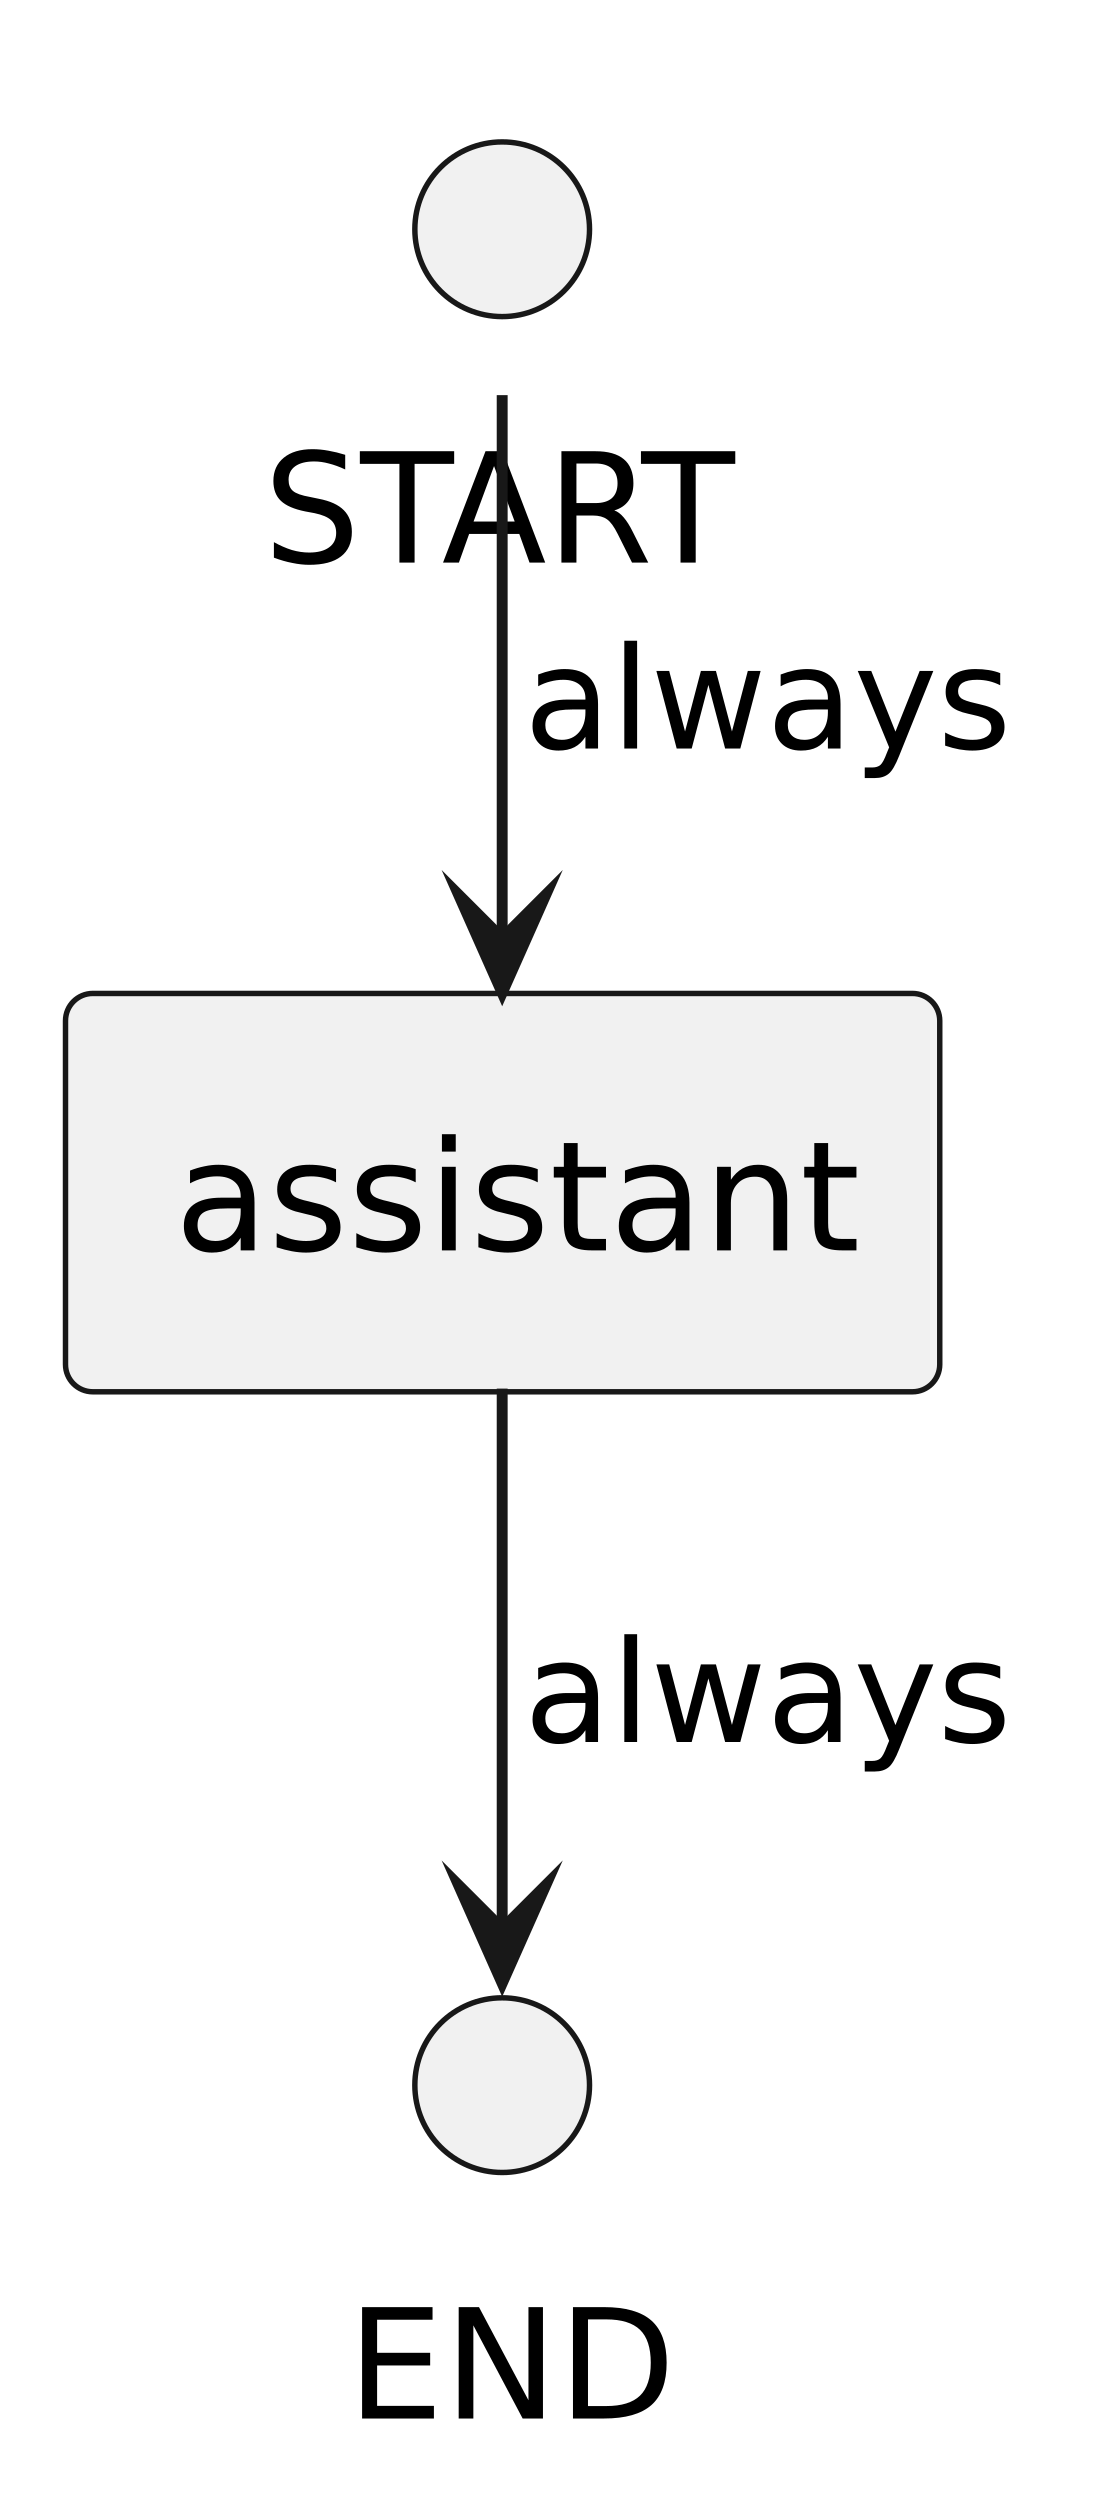
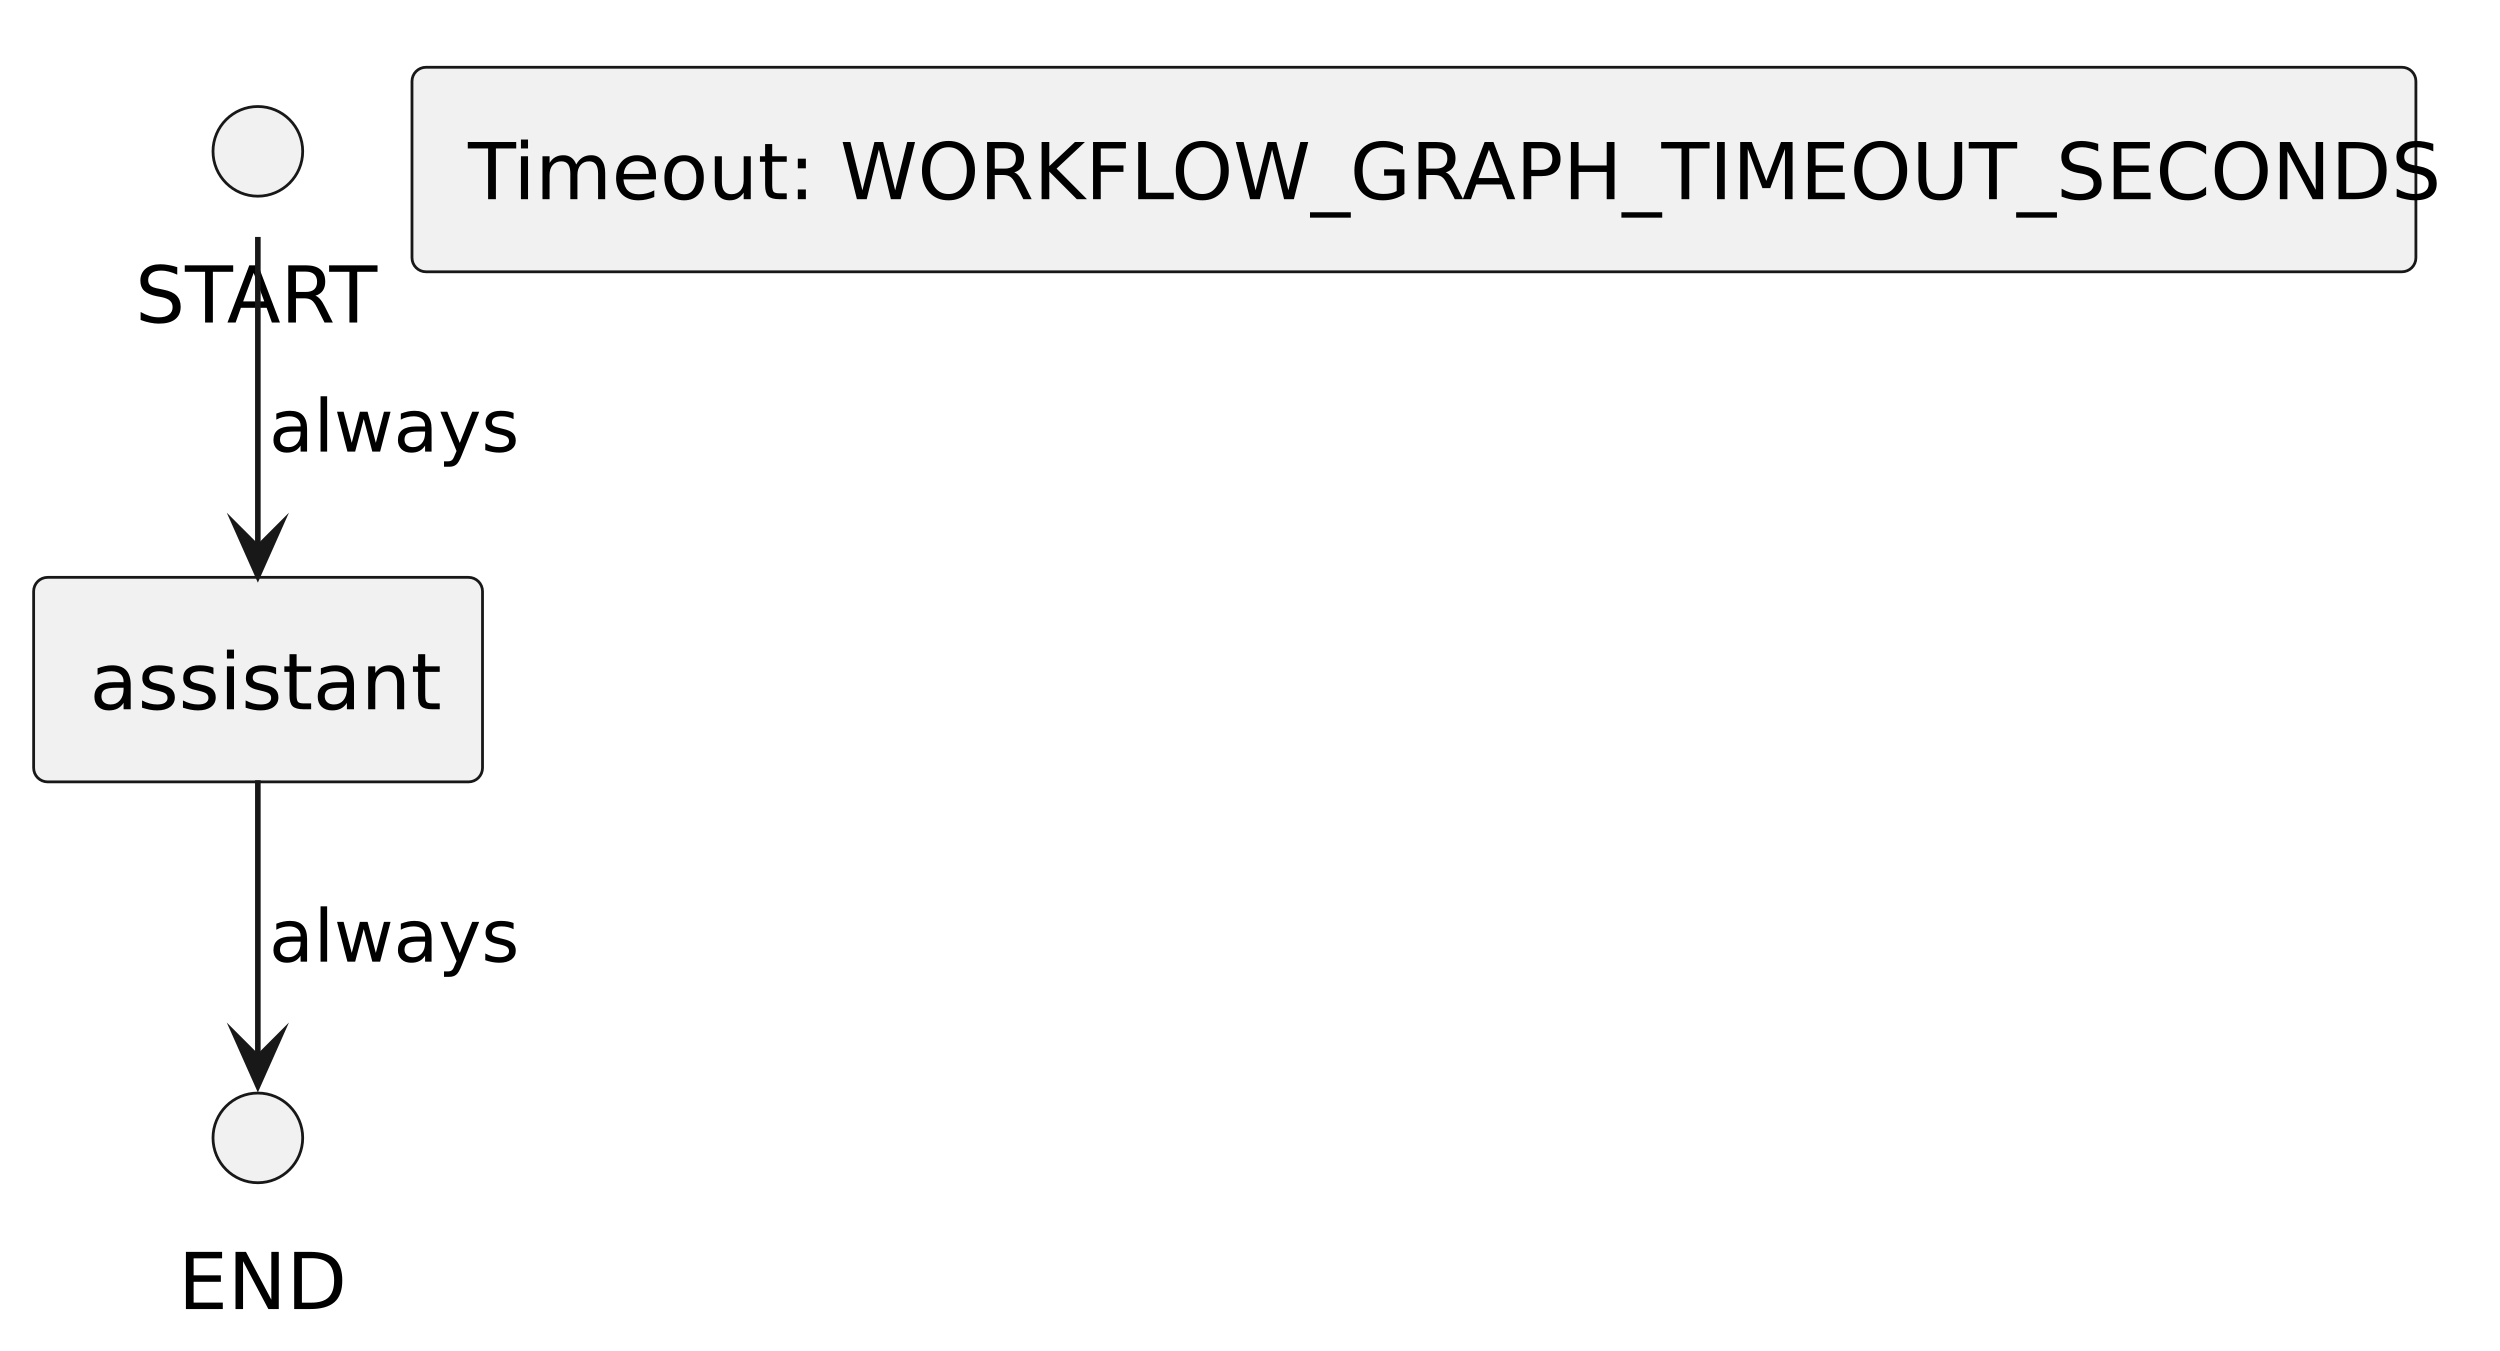
- <svg xmlns="http://www.w3.org/2000/svg" xmlns:xlink="http://www.w3.org/1999/xlink" version="1.1" data-diagram-type="DESCRIPTION" style="width:102px;height:229px;background:#FFFFFF;" width="102px" height="229px" viewBox="0 0 102 229" zoomAndPan="magnify" preserveAspectRatio="none" contentStyleType="text/css">
+ <svg xmlns="http://www.w3.org/2000/svg" xmlns:xlink="http://www.w3.org/1999/xlink" version="1.1" data-diagram-type="DESCRIPTION" style="width:446px;height:241px;background:#FFFFFF;" width="446px" height="241px" viewBox="0 0 446 241" zoomAndPan="magnify" preserveAspectRatio="none" contentStyleType="text/css">
  <defs />
  <g font-family="DejaVu Sans, Liberation Sans, Arial, sans-serif" lengthAdjust="spacing">
    <g class="entity" data-qualified-name="n0" id="ent0001" data-source-line="5">
      <a target="_top" href="//github.com/gorban/api-agent/blob/_____switch_branch_____/demo/prompted/workflows/assistant.md.html" xlink:href="//github.com/gorban/api-agent/blob/_____switch_branch_____/demo/prompted/workflows/assistant.md.html" xlink:type="simple" xlink:actuate="onRequest" xlink:show="new" title="//github.com/gorban/api-agent/blob/_____switch_branch_____/demo/prompted/workflows/assistant.md.html" xlink:title="//github.com/gorban/api-agent/blob/_____switch_branch_____/demo/prompted/workflows/assistant.md.html">
-         <rect x="6" y="91" width="80.081" height="36.488" fill="#F1F1F1" style="stroke:#181818;stroke-width:0.5;" rx="2.5" ry="2.5" />
-         <text x="16" y="114.535" fill="#000" font-size="14" textLength="60.081">assistant</text>
+         <rect x="6" y="103" width="80.081" height="36.488" fill="#F1F1F1" style="stroke:#181818;stroke-width:0.5;" rx="2.5" ry="2.5" />
+         <text x="16" y="126.535" fill="#000" font-size="14" textLength="60.081">assistant</text>
      </a>
    </g>
-     <g class="entity" data-qualified-name="start" id="ent0002" data-source-line="6">
-       <ellipse cx="46" cy="21" rx="8" ry="8" fill="#F1F1F1" style="stroke:#181818;stroke-width:0.5;" />
-       <text x="24.122" y="51.535" fill="#000" font-size="14" textLength="43.757">START</text>
+     <g class="entity" data-qualified-name="timeout0" id="ent0002" data-source-line="6">
+       <a target="_top" href="//github.com/gorban/api-agent/blob/_____switch_branch_____/demo/cfg/config.toml" xlink:href="//github.com/gorban/api-agent/blob/_____switch_branch_____/demo/cfg/config.toml" xlink:type="simple" xlink:actuate="onRequest" xlink:show="new" title="//github.com/gorban/api-agent/blob/_____switch_branch_____/demo/cfg/config.toml" xlink:title="//github.com/gorban/api-agent/blob/_____switch_branch_____/demo/cfg/config.toml">
+         <rect x="73.5" y="12" width="357.497" height="36.488" fill="#F1F1F1" style="stroke:#181818;stroke-width:0.5;" rx="2.5" ry="2.5" />
+         <text x="83.5" y="35.535" fill="#000" font-size="14" textLength="337.497">Timeout: WORKFLOW_GRAPH_TIMEOUT_SECONDS</text>
+       </a>
    </g>
-     <g class="entity" data-qualified-name="end" id="ent0004" data-source-line="8">
-       <ellipse cx="46" cy="191" rx="8" ry="8" fill="#F1F1F1" style="stroke:#181818;stroke-width:0.5;" />
-       <text x="31.792" y="221.535" fill="#000" font-size="14" textLength="28.417">END</text>
+     <g class="entity" data-qualified-name="start" id="ent0003" data-source-line="7">
+       <ellipse cx="46" cy="27" rx="8" ry="8" fill="#F1F1F1" style="stroke:#181818;stroke-width:0.5;" />
+       <text x="24.122" y="57.535" fill="#000" font-size="14" textLength="43.757">START</text>
    </g>
-     <g class="link" data-entity-1="ent0002" data-entity-2="ent0001" id="lnk3" data-link-type="dependency">
-       <polygon points="46,90.945,50,81.945,46,85.945,42,81.945,46,90.945" fill="#181818" style="stroke:#181818;stroke-width:1;stroke-linejoin:miter;stroke-miterlimit:10;" />
-       <path d="M46,36.194 C46,50.265 46,69.557 46,85.945" style="stroke:#181818;stroke-width:1;" fill="none" />
-       <text x="48" y="68.568" fill="#000" font-size="13" textLength="41.552">always</text>
+     <g class="entity" data-qualified-name="end" id="ent0005" data-source-line="9">
+       <ellipse cx="46" cy="203" rx="8" ry="8" fill="#F1F1F1" style="stroke:#181818;stroke-width:0.5;" />
+       <text x="31.792" y="233.535" fill="#000" font-size="14" textLength="28.417">END</text>
    </g>
-     <g class="link" data-entity-1="ent0001" data-entity-2="ent0004" id="lnk5" data-link-type="dependency">
-       <polygon points="46,181.671,50,172.671,46,176.671,42,172.671,46,181.671" fill="#181818" style="stroke:#181818;stroke-width:1;stroke-linejoin:miter;stroke-miterlimit:10;" />
-       <path d="M46,127.198 C46,143.532 46,162.621 46,176.671" style="stroke:#181818;stroke-width:1;" fill="none" />
-       <text x="48" y="159.568" fill="#000" font-size="13" textLength="41.552">always</text>
+     <g class="link" data-entity-1="ent0003" data-entity-2="ent0001" id="lnk4" data-link-type="dependency">
+       <polygon points="46,102.716,50,93.716,46,97.716,42,93.716,46,102.716" fill="#181818" style="stroke:#181818;stroke-width:1;stroke-linejoin:miter;stroke-miterlimit:10;" />
+       <path d="M46,42.272 C46,57.52 46,79.863 46,97.716" style="stroke:#181818;stroke-width:1;" fill="none" />
+       <text x="48" y="80.568" fill="#000" font-size="13" textLength="41.552">always</text>
+     </g>
+     <g class="link" data-entity-1="ent0001" data-entity-2="ent0005" id="lnk6" data-link-type="dependency">
+       <polygon points="46,193.671,50,184.671,46,188.671,42,184.671,46,193.671" fill="#181818" style="stroke:#181818;stroke-width:1;stroke-linejoin:miter;stroke-miterlimit:10;" />
+       <path d="M46,139.198 C46,155.532 46,174.621 46,188.671" style="stroke:#181818;stroke-width:1;" fill="none" />
+       <text x="48" y="171.568" fill="#000" font-size="13" textLength="41.552">always</text>
    </g>
  </g>
</svg>
